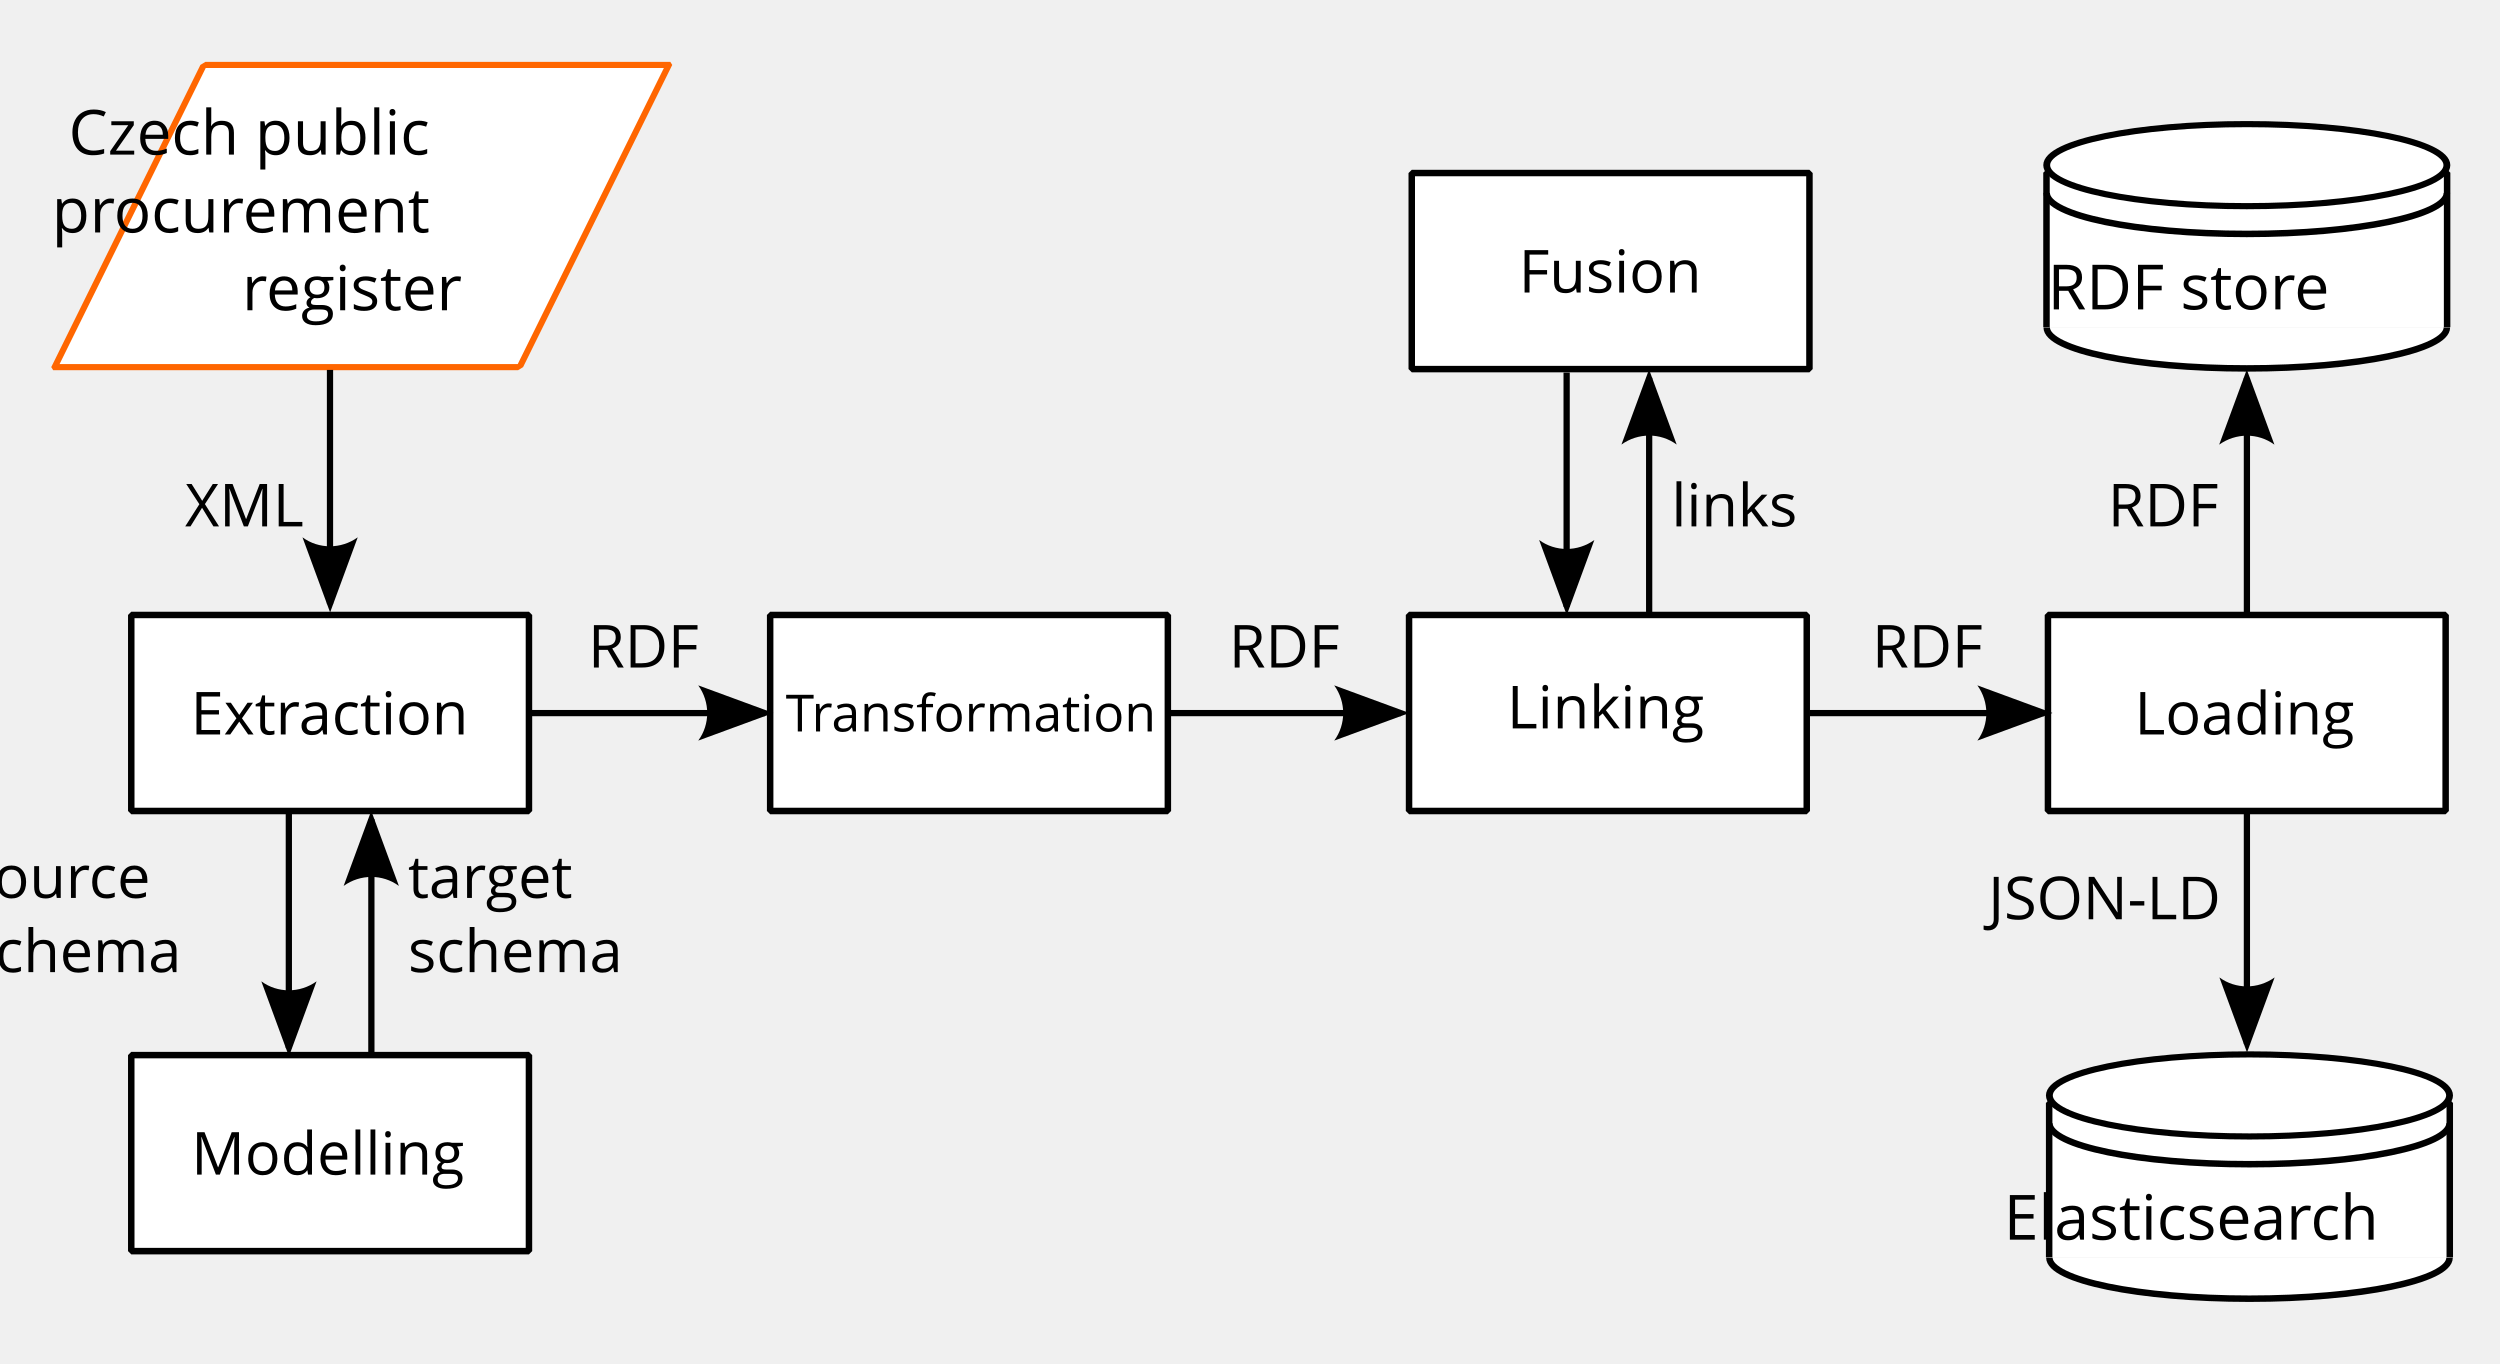
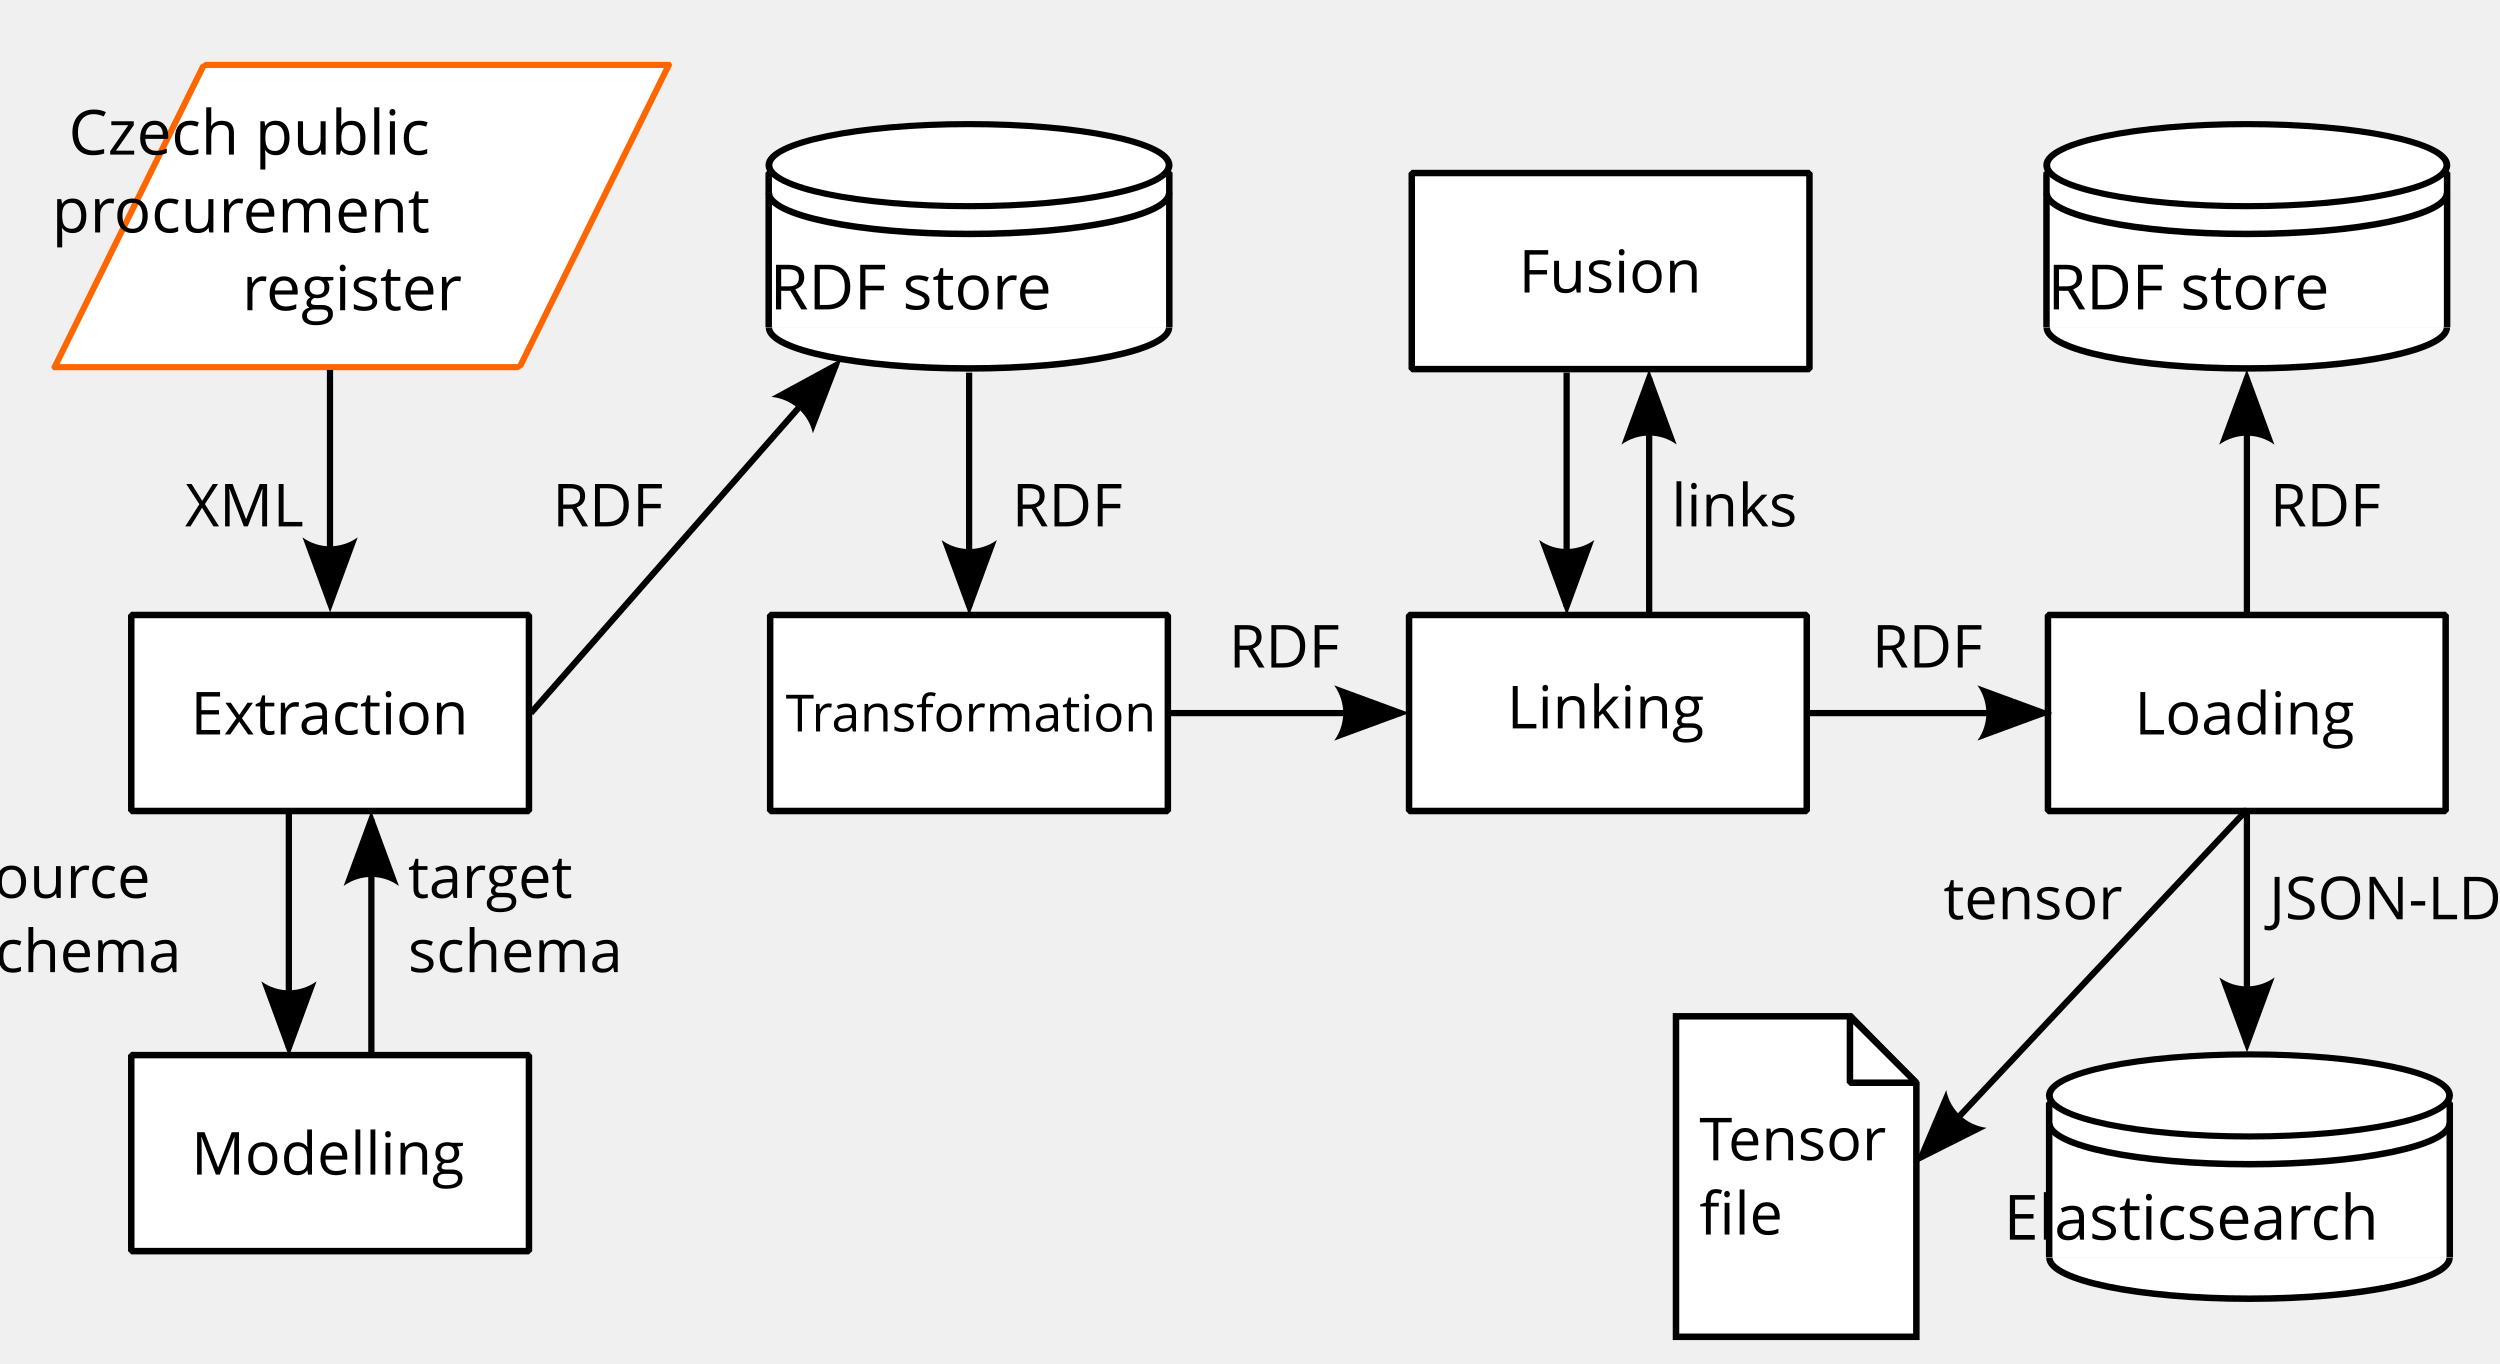
<svg xmlns="http://www.w3.org/2000/svg" width="550" height="300" id="svg3637" version="1.1">
  <defs id="defs3639">
    <marker orient="auto" refY="0" refX="0" id="Arrow2Lend" style="overflow:visible">
      <path id="path4118" style="fill-rule:evenodd;stroke-width:0.625;stroke-linejoin:round" d="M 8.719,4.034 -2.207,0.016 8.719,-4.002 c -1.745,2.372 -1.735,5.617 -6e-7,8.035 z" transform="matrix(-1.1,0,0,-1.1,-1.1,0)" />
    </marker>
    <marker orient="auto" refY="0" refX="0" id="Arrow2Lend-6" style="overflow:visible">
      <path id="path4118-8" style="fill-rule:evenodd;stroke-width:0.625;stroke-linejoin:round" d="M 8.719,4.034 -2.207,0.016 8.719,-4.002 c -1.745,2.372 -1.735,5.617 -6e-7,8.035 z" transform="matrix(-1.1,0,0,-1.1,-1.1,0)" />
    </marker>
  </defs>
  <g id="layer1" transform="translate(0,-752.3622)">
    <rect transform="matrix(1,0,-0.4426079,0.8967153,0,0)" y="854.951" x="423.248" height="74.135" width="102.3" id="rect3021" style="fill:#ffffff;fill-opacity:1;stroke:#ff6600;stroke-width:1.507;stroke-linejoin:bevel;stroke-miterlimit:4;stroke-opacity:1;stroke-dasharray:none;stroke-dashoffset:0" />
    <text id="text3251" y="784.291" x="119.637" style="font-size:13.661px;font-style:normal;font-variant:normal;font-weight:normal;font-stretch:normal;text-align:end;line-height:125%;letter-spacing:0px;word-spacing:0px;writing-mode:lr-tb;text-anchor:end;fill:#000000;fill-opacity:1;stroke:none;font-family:Open Sans;-inkscape-font-specification:Open Sans" xml:space="preserve" transform="scale(0.9973486,1.002658)">
      <tspan id="tspan3255" y="784.291" x="119.637">Czech public</tspan>
      <tspan id="tspan3779" y="801.367" x="119.637">procurement</tspan>
      <tspan y="818.443" x="119.637" id="tspan3785">register</tspan>
    </text>
    <g id="g3893" transform="matrix(1.740263,0,0,1.740263,-471.9261,-568.5524)">
      <rect style="fill:#ffffff;fill-opacity:1;stroke:#000000;stroke-width:0.82;stroke-linejoin:bevel;stroke-miterlimit:4;stroke-opacity:1;stroke-dasharray:none;stroke-dashoffset:0" id="rect3108" width="50.275" height="24.783" x="287.775" y="836.774" />
      <text id="text3110" y="851.882" x="295.286" style="font-size:7.504px;font-style:normal;font-variant:normal;font-weight:normal;font-stretch:normal;text-align:start;line-height:125%;letter-spacing:0px;word-spacing:0px;writing-mode:lr-tb;text-anchor:start;fill:#000000;fill-opacity:1;stroke:none;font-family:Open Sans;-inkscape-font-specification:Open Sans" xml:space="preserve">
        <tspan y="851.882" x="295.286" style="font-size:7.504px;font-style:normal;font-variant:normal;font-weight:normal;font-stretch:normal;text-align:start;line-height:125%;writing-mode:lr-tb;text-anchor:start;fill:#000000;fill-opacity:1;font-family:Open Sans;-inkscape-font-specification:Open Sans" id="tspan3129">Extraction</tspan>
      </text>
    </g>
    <g id="g3898" transform="matrix(1.740263,0,0,1.740263,-457.0681,-569.341)">
      <rect y="837.227" x="360.005" height="24.783" width="50.275" id="rect3789" style="fill:#ffffff;fill-opacity:1;stroke:#000000;stroke-width:0.82;stroke-linejoin:bevel;stroke-miterlimit:4;stroke-opacity:1;stroke-dasharray:none;stroke-dashoffset:0" />
      <text xml:space="preserve" style="font-size:6.501px;font-style:normal;font-variant:normal;font-weight:normal;font-stretch:normal;text-align:start;line-height:125%;letter-spacing:0px;word-spacing:0px;writing-mode:lr-tb;text-anchor:start;fill:#000000;fill-opacity:1;stroke:none;font-family:Open Sans;-inkscape-font-specification:Open Sans" x="361.966" y="851.956" id="text3791">
        <tspan id="tspan3793" style="font-size:6.501px;font-style:normal;font-variant:normal;font-weight:normal;font-stretch:normal;text-align:start;line-height:125%;writing-mode:lr-tb;text-anchor:start;fill:#000000;fill-opacity:1;font-family:Open Sans;-inkscape-font-specification:Open Sans" x="361.966" y="851.956">Transformation</tspan>
      </text>
    </g>
    <g id="g3908" transform="matrix(1.740263,0,0,1.740263,-447.5589,-571.9126)">
      <rect y="838.704" x="435.308" height="24.783" width="50.275" id="rect3797" style="fill:#ffffff;fill-opacity:1;stroke:#000000;stroke-width:0.82;stroke-linejoin:bevel;stroke-miterlimit:4;stroke-opacity:1;stroke-dasharray:none;stroke-dashoffset:0" />
      <text xml:space="preserve" style="font-size:7.504px;font-style:normal;font-variant:normal;font-weight:normal;font-stretch:normal;text-align:start;line-height:125%;letter-spacing:0px;word-spacing:0px;writing-mode:lr-tb;text-anchor:start;fill:#000000;fill-opacity:1;stroke:none;font-family:Open Sans;-inkscape-font-specification:Open Sans" x="447.684" y="853.045" id="text3799">
        <tspan id="tspan3801" style="font-size:7.504px;font-style:normal;font-variant:normal;font-weight:normal;font-stretch:normal;text-align:start;line-height:125%;writing-mode:lr-tb;text-anchor:start;fill:#000000;fill-opacity:1;font-family:Open Sans;-inkscape-font-specification:Open Sans" x="447.684" y="853.045">Linking</tspan>
      </text>
    </g>
-     <g id="g3918" transform="matrix(1.740263,0,0,1.740263,-471.9261,-576.2672)">
-       <rect style="fill:#ffffff;fill-opacity:1;stroke:#000000;stroke-width:0.82;stroke-linejoin:bevel;stroke-miterlimit:4;stroke-opacity:1;stroke-dasharray:none;stroke-dashoffset:0" id="rect3828" width="50.275" height="24.783" x="530.078" y="841.207" />
-       <text id="text3830" y="856.315" x="541.025" style="font-size:7.504px;font-style:normal;font-variant:normal;font-weight:normal;font-stretch:normal;text-align:start;line-height:125%;letter-spacing:0px;word-spacing:0px;writing-mode:lr-tb;text-anchor:start;fill:#000000;fill-opacity:1;stroke:none;font-family:Open Sans;-inkscape-font-specification:Open Sans" xml:space="preserve">
-         <tspan y="856.315" x="541.025" style="font-size:7.504px;font-style:normal;font-variant:normal;font-weight:normal;font-stretch:normal;text-align:start;line-height:125%;writing-mode:lr-tb;text-anchor:start;fill:#000000;fill-opacity:1;font-family:Open Sans;-inkscape-font-specification:Open Sans" id="tspan3832">Loading</tspan>
-       </text>
-     </g>
+     <rect y="887.653" x="450.549" height="43.129" width="87.492" id="rect3828" style="fill:#ffffff;fill-opacity:1;stroke:#000000;stroke-width:1.428;stroke-linejoin:bevel;stroke-miterlimit:4;stroke-opacity:1;stroke-dasharray:none;stroke-dashoffset:0" />
+     <text xml:space="preserve" style="font-size:13.059px;font-style:normal;font-variant:normal;font-weight:normal;font-stretch:normal;text-align:start;line-height:125%;letter-spacing:0px;word-spacing:0px;writing-mode:lr-tb;text-anchor:start;fill:#000000;fill-opacity:1;stroke:none;font-family:Open Sans;-inkscape-font-specification:Open Sans" x="469.599" y="913.946" id="text3830">
+       <tspan id="tspan3832" style="font-size:13.059px;font-style:normal;font-variant:normal;font-weight:normal;font-stretch:normal;text-align:start;line-height:125%;writing-mode:lr-tb;text-anchor:start;fill:#000000;fill-opacity:1;font-family:Open Sans;-inkscape-font-specification:Open Sans" x="469.599" y="913.946">Loading</tspan>
+     </text>
    <g id="g3880" transform="matrix(0.9518035,0,0,0.9518035,-136.1092,417.8025)">
      <path id="rect3133" d="m 616.027,427.098 0,-35.679 92.598,0 0,35.679" style="fill:#ffffff;fill-opacity:1;stroke:#000000;stroke-width:1.5;stroke-linejoin:bevel;stroke-miterlimit:4;stroke-opacity:1;stroke-dashoffset:0" />
      <path transform="matrix(0.3286816,0,0,0.295051,323.0792,275.8009)" d="m 1172.857,385.934 c 0,17.752 -63,32.143 -140.714,32.143 -77.714,0 -140.714,-14.391 -140.714,-32.143 0,-17.752 63,-32.143 140.714,-32.143 77.714,0 140.714,14.391 140.714,32.143 z" id="path3135" style="fill:#ffffff;fill-opacity:1;stroke:#000000;stroke-width:4.817;stroke-linejoin:bevel;stroke-miterlimit:4;stroke-opacity:1;stroke-dasharray:none;stroke-dashoffset:0" />
      <path id="path3137" d="m 708.576,427.173 c 0,5.238 -20.707,9.484 -46.25,9.484 -25.543,0 -46.25,-4.246 -46.25,-9.484" style="fill:#ffffff;fill-opacity:1;stroke:#000000;stroke-width:1.5;stroke-linejoin:bevel;stroke-miterlimit:4;stroke-opacity:1;stroke-dashoffset:0" />
      <path style="fill:none;stroke:#000000;stroke-width:1.5;stroke-linejoin:bevel;stroke-miterlimit:4;stroke-opacity:1;stroke-dashoffset:0" d="m 708.576,396.087 c 0,5.238 -20.707,9.484 -46.25,9.484 -25.543,0 -46.25,-4.246 -46.25,-9.484" id="path3141" />
      <text x="661.99" y="423.017" xml:space="preserve" style="font-size:14.451px;font-style:normal;font-variant:normal;font-weight:normal;font-stretch:normal;text-align:center;line-height:125%;letter-spacing:0px;word-spacing:0px;writing-mode:lr-tb;text-anchor:middle;fill:#000000;fill-opacity:1;stroke:none;font-family:Open Sans;-inkscape-font-specification:Open Sans" id="text3299">
        <tspan x="661.99" y="423.017" id="tspan3303">RDF store</tspan>
      </text>
    </g>
    <g id="g3888" transform="matrix(0.9518035,0,0,0.9518035,-135.5212,483.0655)">
      <path style="fill:#ffffff;fill-opacity:1;stroke:#000000;stroke-width:1.5;stroke-linejoin:bevel;stroke-miterlimit:4;stroke-opacity:1;stroke-dashoffset:0" d="m 616.027,573.557 0,-35.679 92.598,0 0,35.679" id="path3854" />
      <path style="fill:#ffffff;fill-opacity:1;stroke:#000000;stroke-width:4.817;stroke-linejoin:bevel;stroke-miterlimit:4;stroke-opacity:1;stroke-dasharray:none;stroke-dashoffset:0" id="path3856" d="m 1172.857,385.934 c 0,17.752 -63,32.143 -140.714,32.143 -77.714,0 -140.714,-14.391 -140.714,-32.143 0,-17.752 63,-32.143 140.714,-32.143 77.714,0 140.714,14.391 140.714,32.143 z" transform="matrix(0.3286816,0,0,0.295051,323.0792,422.2593)" />
      <path style="fill:#ffffff;fill-opacity:1;stroke:#000000;stroke-width:1.5;stroke-linejoin:bevel;stroke-miterlimit:4;stroke-opacity:1;stroke-dashoffset:0" d="m 708.576,573.631 c 0,5.238 -20.707,9.484 -46.25,9.484 -25.543,0 -46.25,-4.246 -46.25,-9.484" id="path3858" />
      <path id="path3860" d="m 708.576,542.545 c 0,5.238 -20.707,9.484 -46.25,9.484 -25.543,0 -46.25,-4.246 -46.25,-9.484" style="fill:none;stroke:#000000;stroke-width:1.5;stroke-linejoin:bevel;stroke-miterlimit:4;stroke-opacity:1;stroke-dashoffset:0" />
      <text id="text3862" style="font-size:14.451px;font-style:normal;font-variant:normal;font-weight:normal;font-stretch:normal;text-align:center;line-height:125%;letter-spacing:0px;word-spacing:0px;writing-mode:lr-tb;text-anchor:middle;fill:#000000;fill-opacity:1;stroke:none;font-family:Open Sans;-inkscape-font-specification:Open Sans" xml:space="preserve" y="569.475" x="661.99">
        <tspan id="tspan3864" y="569.475" x="661.99">Elasticsearch</tspan>
      </text>
    </g>
    <g id="g3903" transform="matrix(1.740263,0,0,1.740263,-466.3716,-551.9583)">
      <rect y="882.878" x="284.583" height="24.783" width="50.275" id="rect3896" style="fill:#ffffff;fill-opacity:1;stroke:#000000;stroke-width:0.82;stroke-linejoin:bevel;stroke-miterlimit:4;stroke-opacity:1;stroke-dasharray:none;stroke-dashoffset:0" />
      <text xml:space="preserve" style="font-size:7.504px;font-style:normal;font-variant:normal;font-weight:normal;font-stretch:normal;text-align:start;line-height:125%;letter-spacing:0px;word-spacing:0px;writing-mode:lr-tb;text-anchor:start;fill:#000000;fill-opacity:1;stroke:none;font-family:Open Sans;-inkscape-font-specification:Open Sans" x="292.173" y="897.986" id="text3898">
        <tspan id="tspan3900" style="font-size:7.504px;font-style:normal;font-variant:normal;font-weight:normal;font-stretch:normal;text-align:start;line-height:125%;writing-mode:lr-tb;text-anchor:start;fill:#000000;fill-opacity:1;font-family:Open Sans;-inkscape-font-specification:Open Sans" x="292.173" y="897.986">Modelling</tspan>
      </text>
    </g>
    <g id="g3913" transform="matrix(1.740263,0,0,1.740263,-447.6494,-600.4922)">
      <rect y="799.26" x="435.702" height="24.783" width="50.275" id="rect3803" style="fill:#ffffff;fill-opacity:1;stroke:#000000;stroke-width:0.82;stroke-linejoin:bevel;stroke-miterlimit:4;stroke-opacity:1;stroke-dasharray:none;stroke-dashoffset:0" />
      <text xml:space="preserve" style="font-size:7.504px;font-style:normal;font-variant:normal;font-weight:normal;font-stretch:normal;text-align:start;line-height:125%;letter-spacing:0px;word-spacing:0px;writing-mode:lr-tb;text-anchor:start;fill:#000000;fill-opacity:1;stroke:none;font-family:Open Sans;-inkscape-font-specification:Open Sans" x="449.23" y="814.368" id="text3805">
        <tspan id="tspan3807" style="font-size:7.504px;font-style:normal;font-variant:normal;font-weight:normal;font-stretch:normal;text-align:start;line-height:125%;writing-mode:lr-tb;text-anchor:start;fill:#000000;fill-opacity:1;font-family:Open Sans;-inkscape-font-specification:Open Sans" x="449.23" y="814.368">Fusion</tspan>
      </text>
    </g>
-     <path id="path4005" d="m 116.784,909.242 51.53,0" style="fill:none;stroke:#000000;stroke-width:1.375;stroke-linecap:butt;stroke-linejoin:miter;stroke-opacity:1;marker-end:url(#Arrow2Lend)" />
-     <text id="text4061" y="899.216" x="129.378" style="font-size:13.059px;font-style:normal;font-variant:normal;font-weight:normal;font-stretch:normal;text-align:start;line-height:125%;letter-spacing:0px;word-spacing:0px;writing-mode:lr-tb;text-anchor:start;fill:#000000;fill-opacity:1;stroke:none;font-family:Open Sans;-inkscape-font-specification:Open Sans" xml:space="preserve">
-       <tspan y="899.216" x="129.378" style="font-size:13.059px;font-style:normal;font-variant:normal;font-weight:normal;font-stretch:normal;text-align:start;line-height:125%;writing-mode:lr-tb;text-anchor:start;fill:#000000;fill-opacity:1;font-family:Open Sans;-inkscape-font-specification:Open Sans" id="tspan4063">RDF</tspan>
+     <path id="path4005" d="M 116.784,909.242 183.98,832.648" style="fill:none;stroke:#000000;stroke-width:1.375;stroke-linecap:butt;stroke-linejoin:miter;stroke-opacity:1;marker-end:url(#Arrow2Lend)" />
+     <text id="text4061" y="868.17" x="121.544" style="font-size:13.059px;font-style:normal;font-variant:normal;font-weight:normal;font-stretch:normal;text-align:start;line-height:125%;letter-spacing:0px;word-spacing:0px;writing-mode:lr-tb;text-anchor:start;fill:#000000;fill-opacity:1;stroke:none;font-family:Open Sans;-inkscape-font-specification:Open Sans" xml:space="preserve">
+       <tspan y="868.17" x="121.544" style="font-size:13.059px;font-style:normal;font-variant:normal;font-weight:normal;font-stretch:normal;text-align:start;line-height:125%;writing-mode:lr-tb;text-anchor:start;fill:#000000;fill-opacity:1;font-family:Open Sans;-inkscape-font-specification:Open Sans" id="tspan4063">RDF</tspan>
    </text>
    <text xml:space="preserve" style="font-size:13.059px;font-style:normal;font-variant:normal;font-weight:normal;font-stretch:normal;text-align:start;line-height:125%;letter-spacing:0px;word-spacing:0px;writing-mode:lr-tb;text-anchor:start;fill:#000000;fill-opacity:1;stroke:none;font-family:Open Sans;-inkscape-font-specification:Open Sans" x="367.703" y="868.17" id="text4845">
      <tspan id="tspan4847" style="font-size:13.059px;font-style:normal;font-variant:normal;font-weight:normal;font-stretch:normal;text-align:start;line-height:125%;writing-mode:lr-tb;text-anchor:start;fill:#000000;fill-opacity:1;font-family:Open Sans;-inkscape-font-specification:Open Sans" x="367.703" y="868.17">links</tspan>
    </text>
-     <text xml:space="preserve" style="font-size:13.059px;font-style:normal;font-variant:normal;font-weight:normal;font-stretch:normal;text-align:start;line-height:125%;letter-spacing:0px;word-spacing:0px;writing-mode:lr-tb;text-anchor:start;fill:#000000;fill-opacity:1;stroke:none;font-family:Open Sans;-inkscape-font-specification:Open Sans" x="463.729" y="868.17" id="text4849">
-       <tspan id="tspan4851" style="font-size:13.059px;font-style:normal;font-variant:normal;font-weight:normal;font-stretch:normal;text-align:start;line-height:125%;writing-mode:lr-tb;text-anchor:start;fill:#000000;fill-opacity:1;font-family:Open Sans;-inkscape-font-specification:Open Sans" x="463.729" y="868.17">RDF</tspan>
+     <text xml:space="preserve" style="font-size:13.059px;font-style:normal;font-variant:normal;font-weight:normal;font-stretch:normal;text-align:start;line-height:125%;letter-spacing:0px;word-spacing:0px;writing-mode:lr-tb;text-anchor:start;fill:#000000;fill-opacity:1;stroke:none;font-family:Open Sans;-inkscape-font-specification:Open Sans" x="499.415" y="868.17" id="text4849">
+       <tspan id="tspan4851" style="font-size:13.059px;font-style:normal;font-variant:normal;font-weight:normal;font-stretch:normal;text-align:start;line-height:125%;writing-mode:lr-tb;text-anchor:start;fill:#000000;fill-opacity:1;font-family:Open Sans;-inkscape-font-specification:Open Sans" x="499.415" y="868.17">RDF</tspan>
    </text>
-     <text id="text4853" y="954.603" x="437.407" style="font-size:13.059px;font-style:normal;font-variant:normal;font-weight:normal;font-stretch:normal;text-align:start;line-height:125%;letter-spacing:0px;word-spacing:0px;writing-mode:lr-tb;text-anchor:start;fill:#000000;fill-opacity:1;stroke:none;font-family:Open Sans;-inkscape-font-specification:Open Sans" xml:space="preserve">
-       <tspan y="954.603" x="437.407" style="font-size:13.059px;font-style:normal;font-variant:normal;font-weight:normal;font-stretch:normal;text-align:start;line-height:125%;writing-mode:lr-tb;text-anchor:start;fill:#000000;fill-opacity:1;font-family:Open Sans;-inkscape-font-specification:Open Sans" id="tspan4855">JSON-LD</tspan>
+     <text id="text4853" y="954.603" x="499.205" style="font-size:13.059px;font-style:normal;font-variant:normal;font-weight:normal;font-stretch:normal;text-align:start;line-height:125%;letter-spacing:0px;word-spacing:0px;writing-mode:lr-tb;text-anchor:start;fill:#000000;fill-opacity:1;stroke:none;font-family:Open Sans;-inkscape-font-specification:Open Sans" xml:space="preserve">
+       <tspan y="954.603" x="499.205" style="font-size:13.059px;font-style:normal;font-variant:normal;font-weight:normal;font-stretch:normal;text-align:start;line-height:125%;writing-mode:lr-tb;text-anchor:start;fill:#000000;fill-opacity:1;font-family:Open Sans;-inkscape-font-specification:Open Sans" id="tspan4855">JSON-LD</tspan>
    </text>
    <text xml:space="preserve" style="font-size:13.059px;font-style:normal;font-variant:normal;font-weight:normal;font-stretch:normal;text-align:end;line-height:125%;letter-spacing:0px;word-spacing:0px;writing-mode:lr-tb;text-anchor:end;fill:#000000;fill-opacity:1;stroke:none;font-family:Open Sans;-inkscape-font-specification:Open Sans" x="56.846" y="949.905" id="text5215">
      <tspan id="tspan5217" style="font-size:13.059px;font-style:normal;font-variant:normal;font-weight:normal;font-stretch:normal;text-align:end;line-height:125%;writing-mode:lr-tb;text-anchor:end;fill:#000000;fill-opacity:1;font-family:Open Sans;-inkscape-font-specification:Open Sans" x="56.846" y="949.905">source</tspan>
      <tspan style="font-size:13.059px;font-style:normal;font-variant:normal;font-weight:normal;font-stretch:normal;text-align:end;line-height:125%;writing-mode:lr-tb;text-anchor:end;fill:#000000;fill-opacity:1;font-family:Open Sans;-inkscape-font-specification:Open Sans" x="56.846" y="966.229" id="tspan5219">schema</tspan>
    </text>
    <text id="text5221" y="949.905" x="89.761" style="font-size:13.059px;font-style:normal;font-variant:normal;font-weight:normal;font-stretch:normal;text-align:start;line-height:125%;letter-spacing:0px;word-spacing:0px;writing-mode:lr-tb;text-anchor:start;fill:#000000;fill-opacity:1;stroke:none;font-family:Open Sans;-inkscape-font-specification:Open Sans" xml:space="preserve">
      <tspan y="949.905" x="89.761" style="font-size:13.059px;font-style:normal;font-variant:normal;font-weight:normal;font-stretch:normal;text-align:start;line-height:125%;writing-mode:lr-tb;text-anchor:start;fill:#000000;fill-opacity:1;font-family:Open Sans;-inkscape-font-specification:Open Sans" id="tspan5223">target</tspan>
      <tspan id="tspan5225" y="966.229" x="89.761" style="font-size:13.059px;font-style:normal;font-variant:normal;font-weight:normal;font-stretch:normal;text-align:start;line-height:125%;writing-mode:lr-tb;text-anchor:start;fill:#000000;fill-opacity:1;font-family:Open Sans;-inkscape-font-specification:Open Sans">schema</tspan>
    </text>
    <path style="fill:none;stroke:#000000;stroke-width:1.375;stroke-linecap:butt;stroke-linejoin:miter;stroke-opacity:1;marker-end:url(#Arrow2Lend)" d="m 256.698,909.242 51.53,0" id="path3933" />
    <path id="path3935" d="m 398.192,909.242 51.53,0" style="fill:none;stroke:#000000;stroke-width:1.375;stroke-linecap:butt;stroke-linejoin:miter;stroke-opacity:1;marker-end:url(#Arrow2Lend)" />
    <g id="g3941" transform="matrix(1.740263,0,0,1.740263,-473.3277,-577.0261)">
      <path id="path3937" d="m 308.501,866.795 0,29.61" style="fill:none;stroke:#000000;stroke-width:0.79;stroke-linecap:butt;stroke-linejoin:miter;stroke-opacity:1;marker-end:url(#Arrow2Lend)" />
      <path style="fill:none;stroke:#000000;stroke-width:0.79;stroke-linecap:butt;stroke-linejoin:miter;stroke-opacity:1;marker-end:url(#Arrow2Lend)" d="m 318.934,897.06 0,-29.61" id="path3939" />
    </g>
    <path style="fill:none;stroke:#000000;stroke-width:1.375;stroke-linecap:butt;stroke-linejoin:miter;stroke-opacity:1;marker-end:url(#Arrow2Lend)" d="m 72.599,833.744 0,51.53" id="path3945" />
    <text xml:space="preserve" style="font-size:13.059px;font-style:normal;font-variant:normal;font-weight:normal;font-stretch:normal;text-align:start;line-height:125%;letter-spacing:0px;word-spacing:0px;writing-mode:lr-tb;text-anchor:start;fill:#000000;fill-opacity:1;stroke:none;font-family:Open Sans;-inkscape-font-specification:Open Sans" x="40.703" y="868.17" id="text3947">
      <tspan id="tspan3949" style="font-size:13.059px;font-style:normal;font-variant:normal;font-weight:normal;font-stretch:normal;text-align:start;line-height:125%;writing-mode:lr-tb;text-anchor:start;fill:#000000;fill-opacity:1;font-family:Open Sans;-inkscape-font-specification:Open Sans" x="40.703" y="868.17">XML</tspan>
    </text>
    <g transform="matrix(1.740263,0,0,1.740263,-192.2133,-674.1236)" id="g3951">
      <path style="fill:none;stroke:#000000;stroke-width:0.79;stroke-linecap:butt;stroke-linejoin:miter;stroke-opacity:1;marker-end:url(#Arrow2Lend)" d="m 308.501,866.795 0,29.61" id="path3953" />
      <path id="path3955" d="m 318.934,897.06 0,-29.61" style="fill:none;stroke:#000000;stroke-width:0.79;stroke-linecap:butt;stroke-linejoin:miter;stroke-opacity:1;marker-end:url(#Arrow2Lend)" />
    </g>
    <path style="fill:none;stroke:#000000;stroke-width:1.375;stroke-linecap:butt;stroke-linejoin:miter;stroke-opacity:1;marker-end:url(#Arrow2Lend)" d="m 494.319,887.019 0,-51.53" id="path3957" />
    <path id="path3959" d="m 494.319,930.563 0,51.53" style="fill:none;stroke:#000000;stroke-width:1.375;stroke-linecap:butt;stroke-linejoin:miter;stroke-opacity:1;marker-end:url(#Arrow2Lend)" />
    <text xml:space="preserve" style="font-size:13.059px;font-style:normal;font-variant:normal;font-weight:normal;font-stretch:normal;text-align:start;line-height:125%;letter-spacing:0px;word-spacing:0px;writing-mode:lr-tb;text-anchor:start;fill:#000000;fill-opacity:1;stroke:none;font-family:Open Sans;-inkscape-font-specification:Open Sans" x="270.353" y="899.216" id="text3065">
      <tspan id="tspan3067" style="font-size:13.059px;font-style:normal;font-variant:normal;font-weight:normal;font-stretch:normal;text-align:start;line-height:125%;writing-mode:lr-tb;text-anchor:start;fill:#000000;fill-opacity:1;font-family:Open Sans;-inkscape-font-specification:Open Sans" x="270.353" y="899.216">RDF</tspan>
    </text>
    <text id="text3069" y="899.216" x="411.846" style="font-size:13.059px;font-style:normal;font-variant:normal;font-weight:normal;font-stretch:normal;text-align:start;line-height:125%;letter-spacing:0px;word-spacing:0px;writing-mode:lr-tb;text-anchor:start;fill:#000000;fill-opacity:1;stroke:none;font-family:Open Sans;-inkscape-font-specification:Open Sans" xml:space="preserve">
      <tspan y="899.216" x="411.846" style="font-size:13.059px;font-style:normal;font-variant:normal;font-weight:normal;font-stretch:normal;text-align:start;line-height:125%;writing-mode:lr-tb;text-anchor:start;fill:#000000;fill-opacity:1;font-family:Open Sans;-inkscape-font-specification:Open Sans" id="tspan3071">RDF</tspan>
    </text>
+     <g transform="matrix(0.9518035,0,0,0.9518035,-417.2235,417.8025)" id="g3069">
+       <path style="fill:#ffffff;fill-opacity:1;stroke:#000000;stroke-width:1.5;stroke-linejoin:bevel;stroke-miterlimit:4;stroke-opacity:1;stroke-dashoffset:0" d="m 616.027,427.098 0,-35.679 92.598,0 0,35.679" id="path3071" />
+       <path style="fill:#ffffff;fill-opacity:1;stroke:#000000;stroke-width:4.817;stroke-linejoin:bevel;stroke-miterlimit:4;stroke-opacity:1;stroke-dasharray:none;stroke-dashoffset:0" id="path3073" d="m 1172.857,385.934 c 0,17.752 -63,32.143 -140.714,32.143 -77.714,0 -140.714,-14.391 -140.714,-32.143 0,-17.752 63,-32.143 140.714,-32.143 77.714,0 140.714,14.391 140.714,32.143 z" transform="matrix(0.3286816,0,0,0.295051,323.0792,275.8009)" />
+       <path style="fill:#ffffff;fill-opacity:1;stroke:#000000;stroke-width:1.5;stroke-linejoin:bevel;stroke-miterlimit:4;stroke-opacity:1;stroke-dashoffset:0" d="m 708.576,427.173 c 0,5.238 -20.707,9.484 -46.25,9.484 -25.543,0 -46.25,-4.246 -46.25,-9.484" id="path3075" />
+       <path id="path3077" d="m 708.576,396.087 c 0,5.238 -20.707,9.484 -46.25,9.484 -25.543,0 -46.25,-4.246 -46.25,-9.484" style="fill:none;stroke:#000000;stroke-width:1.5;stroke-linejoin:bevel;stroke-miterlimit:4;stroke-opacity:1;stroke-dashoffset:0" />
+       <text id="text3079" style="font-size:14.451px;font-style:normal;font-variant:normal;font-weight:normal;font-stretch:normal;text-align:center;line-height:125%;letter-spacing:0px;word-spacing:0px;writing-mode:lr-tb;text-anchor:middle;fill:#000000;fill-opacity:1;stroke:none;font-family:Open Sans;-inkscape-font-specification:Open Sans" xml:space="preserve" y="423.017" x="661.99">
+         <tspan id="tspan3081" y="423.017" x="661.99">RDF store</tspan>
+       </text>
+     </g>
+     <text id="text3083" y="868.17" x="222.631" style="font-size:13.059px;font-style:normal;font-variant:normal;font-weight:normal;font-stretch:normal;text-align:start;line-height:125%;letter-spacing:0px;word-spacing:0px;writing-mode:lr-tb;text-anchor:start;fill:#000000;fill-opacity:1;stroke:none;font-family:Open Sans;-inkscape-font-specification:Open Sans" xml:space="preserve">
+       <tspan y="868.17" x="222.631" style="font-size:13.059px;font-style:normal;font-variant:normal;font-weight:normal;font-stretch:normal;text-align:start;line-height:125%;writing-mode:lr-tb;text-anchor:start;fill:#000000;fill-opacity:1;font-family:Open Sans;-inkscape-font-specification:Open Sans" id="tspan3085">RDF</tspan>
+     </text>
+     <path id="path3087" d="m 213.205,834.351 0,51.53" style="fill:none;stroke:#000000;stroke-width:1.375;stroke-linecap:butt;stroke-linejoin:miter;stroke-opacity:1;marker-end:url(#Arrow2Lend)" />
+     <path style="fill:none;stroke:#000000;stroke-width:1.375;stroke-linecap:butt;stroke-linejoin:miter;stroke-opacity:1;marker-end:url(#Arrow2Lend)" d="m 494.374,930.443 -71.841,76.594" id="path3089" />
+     <g id="g3892" transform="translate(0,4.269899)">
+       <g id="g3886">
+         <path style="fill:#ffffff;fill-opacity:1;stroke:#000000;stroke-width:1.43;stroke-linecap:round;stroke-miterlimit:4;stroke-opacity:1;stroke-dashoffset:0" d="m 368.718,971.679 38.421,0 14.46,14.748 0,55.76 -52.881,0 z" id="rect3091" />
+         <text xml:space="preserve" style="font-size:13.059px;font-style:normal;font-variant:normal;font-weight:normal;font-stretch:normal;text-align:start;line-height:125%;letter-spacing:0px;word-spacing:0px;writing-mode:lr-tb;text-anchor:start;fill:#000000;fill-opacity:1;stroke:none;font-family:Open Sans;-inkscape-font-specification:Open Sans" x="373.866" y="1003.368" id="text3876">
+           <tspan id="tspan3878" style="font-size:13.059px;font-style:normal;font-variant:normal;font-weight:normal;font-stretch:normal;text-align:start;line-height:125%;writing-mode:lr-tb;text-anchor:start;fill:#000000;fill-opacity:1;font-family:Open Sans;-inkscape-font-specification:Open Sans" x="373.866" y="1003.368">Tensor</tspan>
+           <tspan style="font-size:13.059px;font-style:normal;font-variant:normal;font-weight:normal;font-stretch:normal;text-align:start;line-height:125%;writing-mode:lr-tb;text-anchor:start;fill:#000000;fill-opacity:1;font-family:Open Sans;-inkscape-font-specification:Open Sans" x="373.866" y="1019.692" id="tspan3880">file</tspan>
+         </text>
+       </g>
+       <path id="rect3882" d="m 406.987,971.679 14.612,14.612 -14.612,0 z" style="fill:#ffffff;fill-opacity:1;stroke:#000000;stroke-width:1.43;stroke-linecap:square;stroke-linejoin:bevel;stroke-miterlimit:4;stroke-opacity:1" />
+     </g>
+     <text xml:space="preserve" style="font-size:13.059px;font-style:normal;font-variant:normal;font-weight:normal;font-stretch:normal;text-align:start;line-height:125%;letter-spacing:0px;word-spacing:0px;writing-mode:lr-tb;text-anchor:start;fill:#000000;fill-opacity:1;stroke:none;font-family:Open Sans;-inkscape-font-specification:Open Sans" x="427.547" y="954.603" id="text3900">
+       <tspan id="tspan3902" style="font-size:13.059px;font-style:normal;font-variant:normal;font-weight:normal;font-stretch:normal;text-align:start;line-height:125%;writing-mode:lr-tb;text-anchor:start;fill:#000000;fill-opacity:1;font-family:Open Sans;-inkscape-font-specification:Open Sans" x="427.547" y="954.603">tensor</tspan>
+     </text>
  </g>
</svg>
